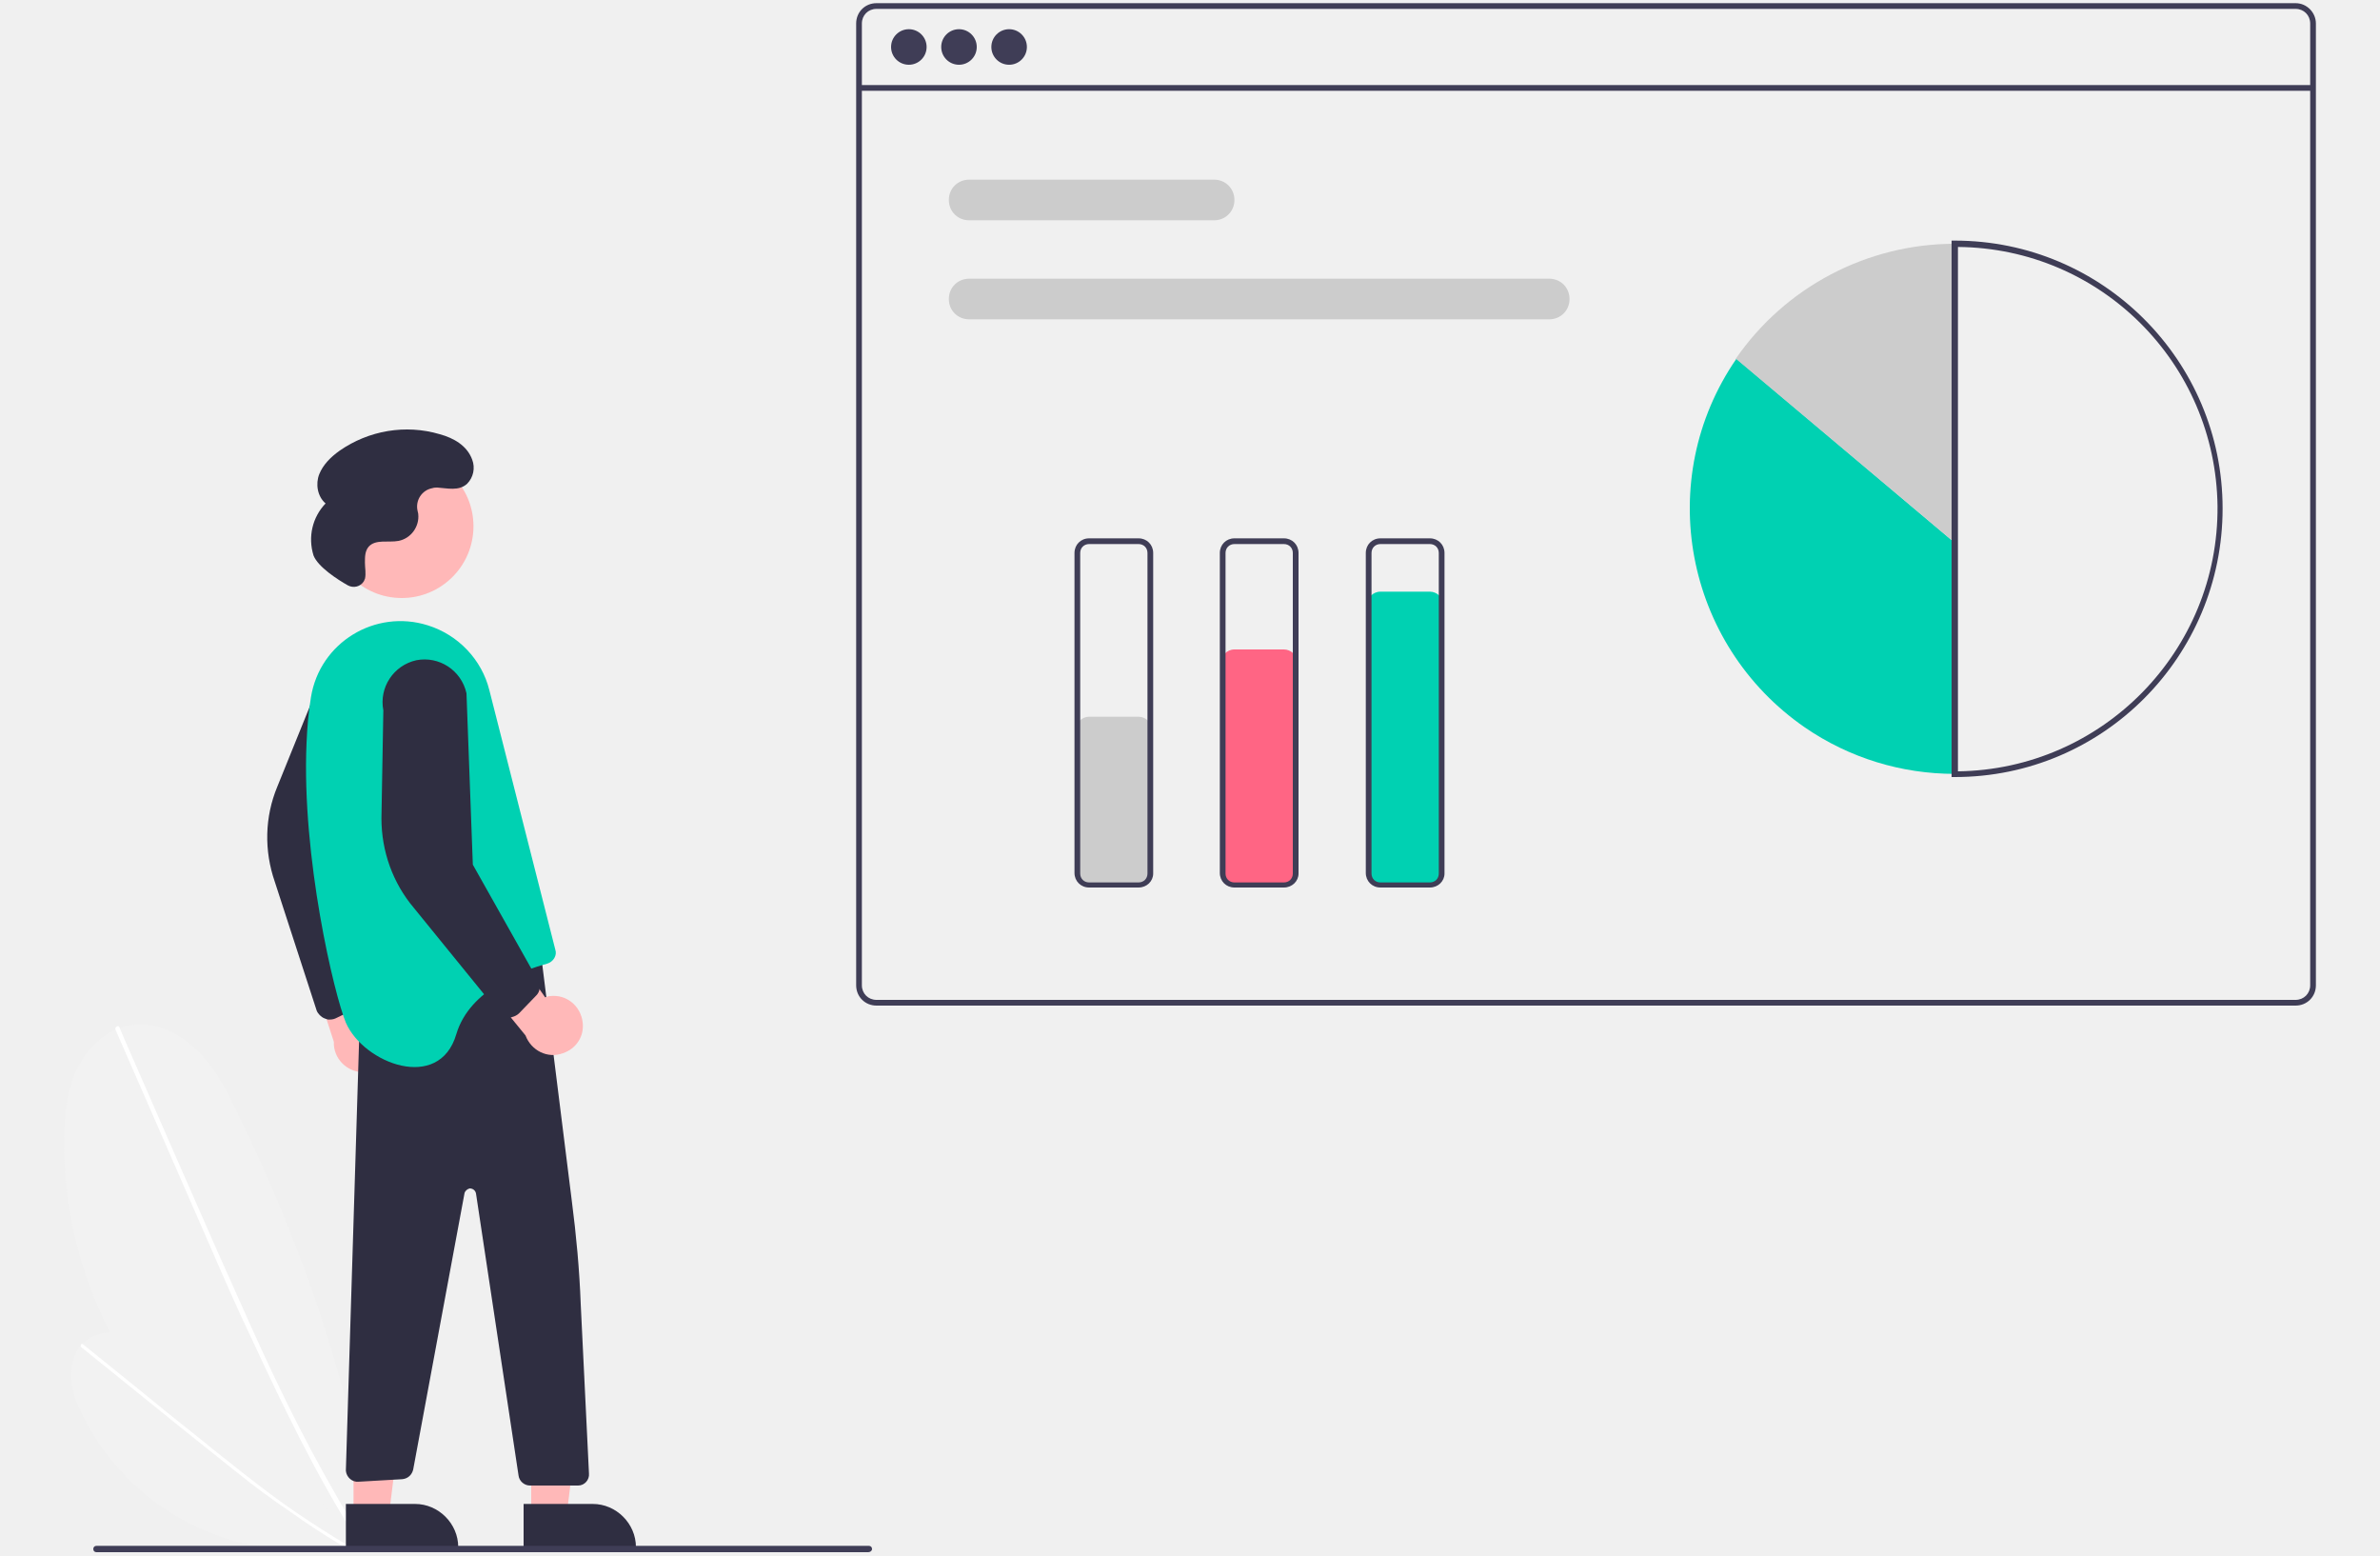
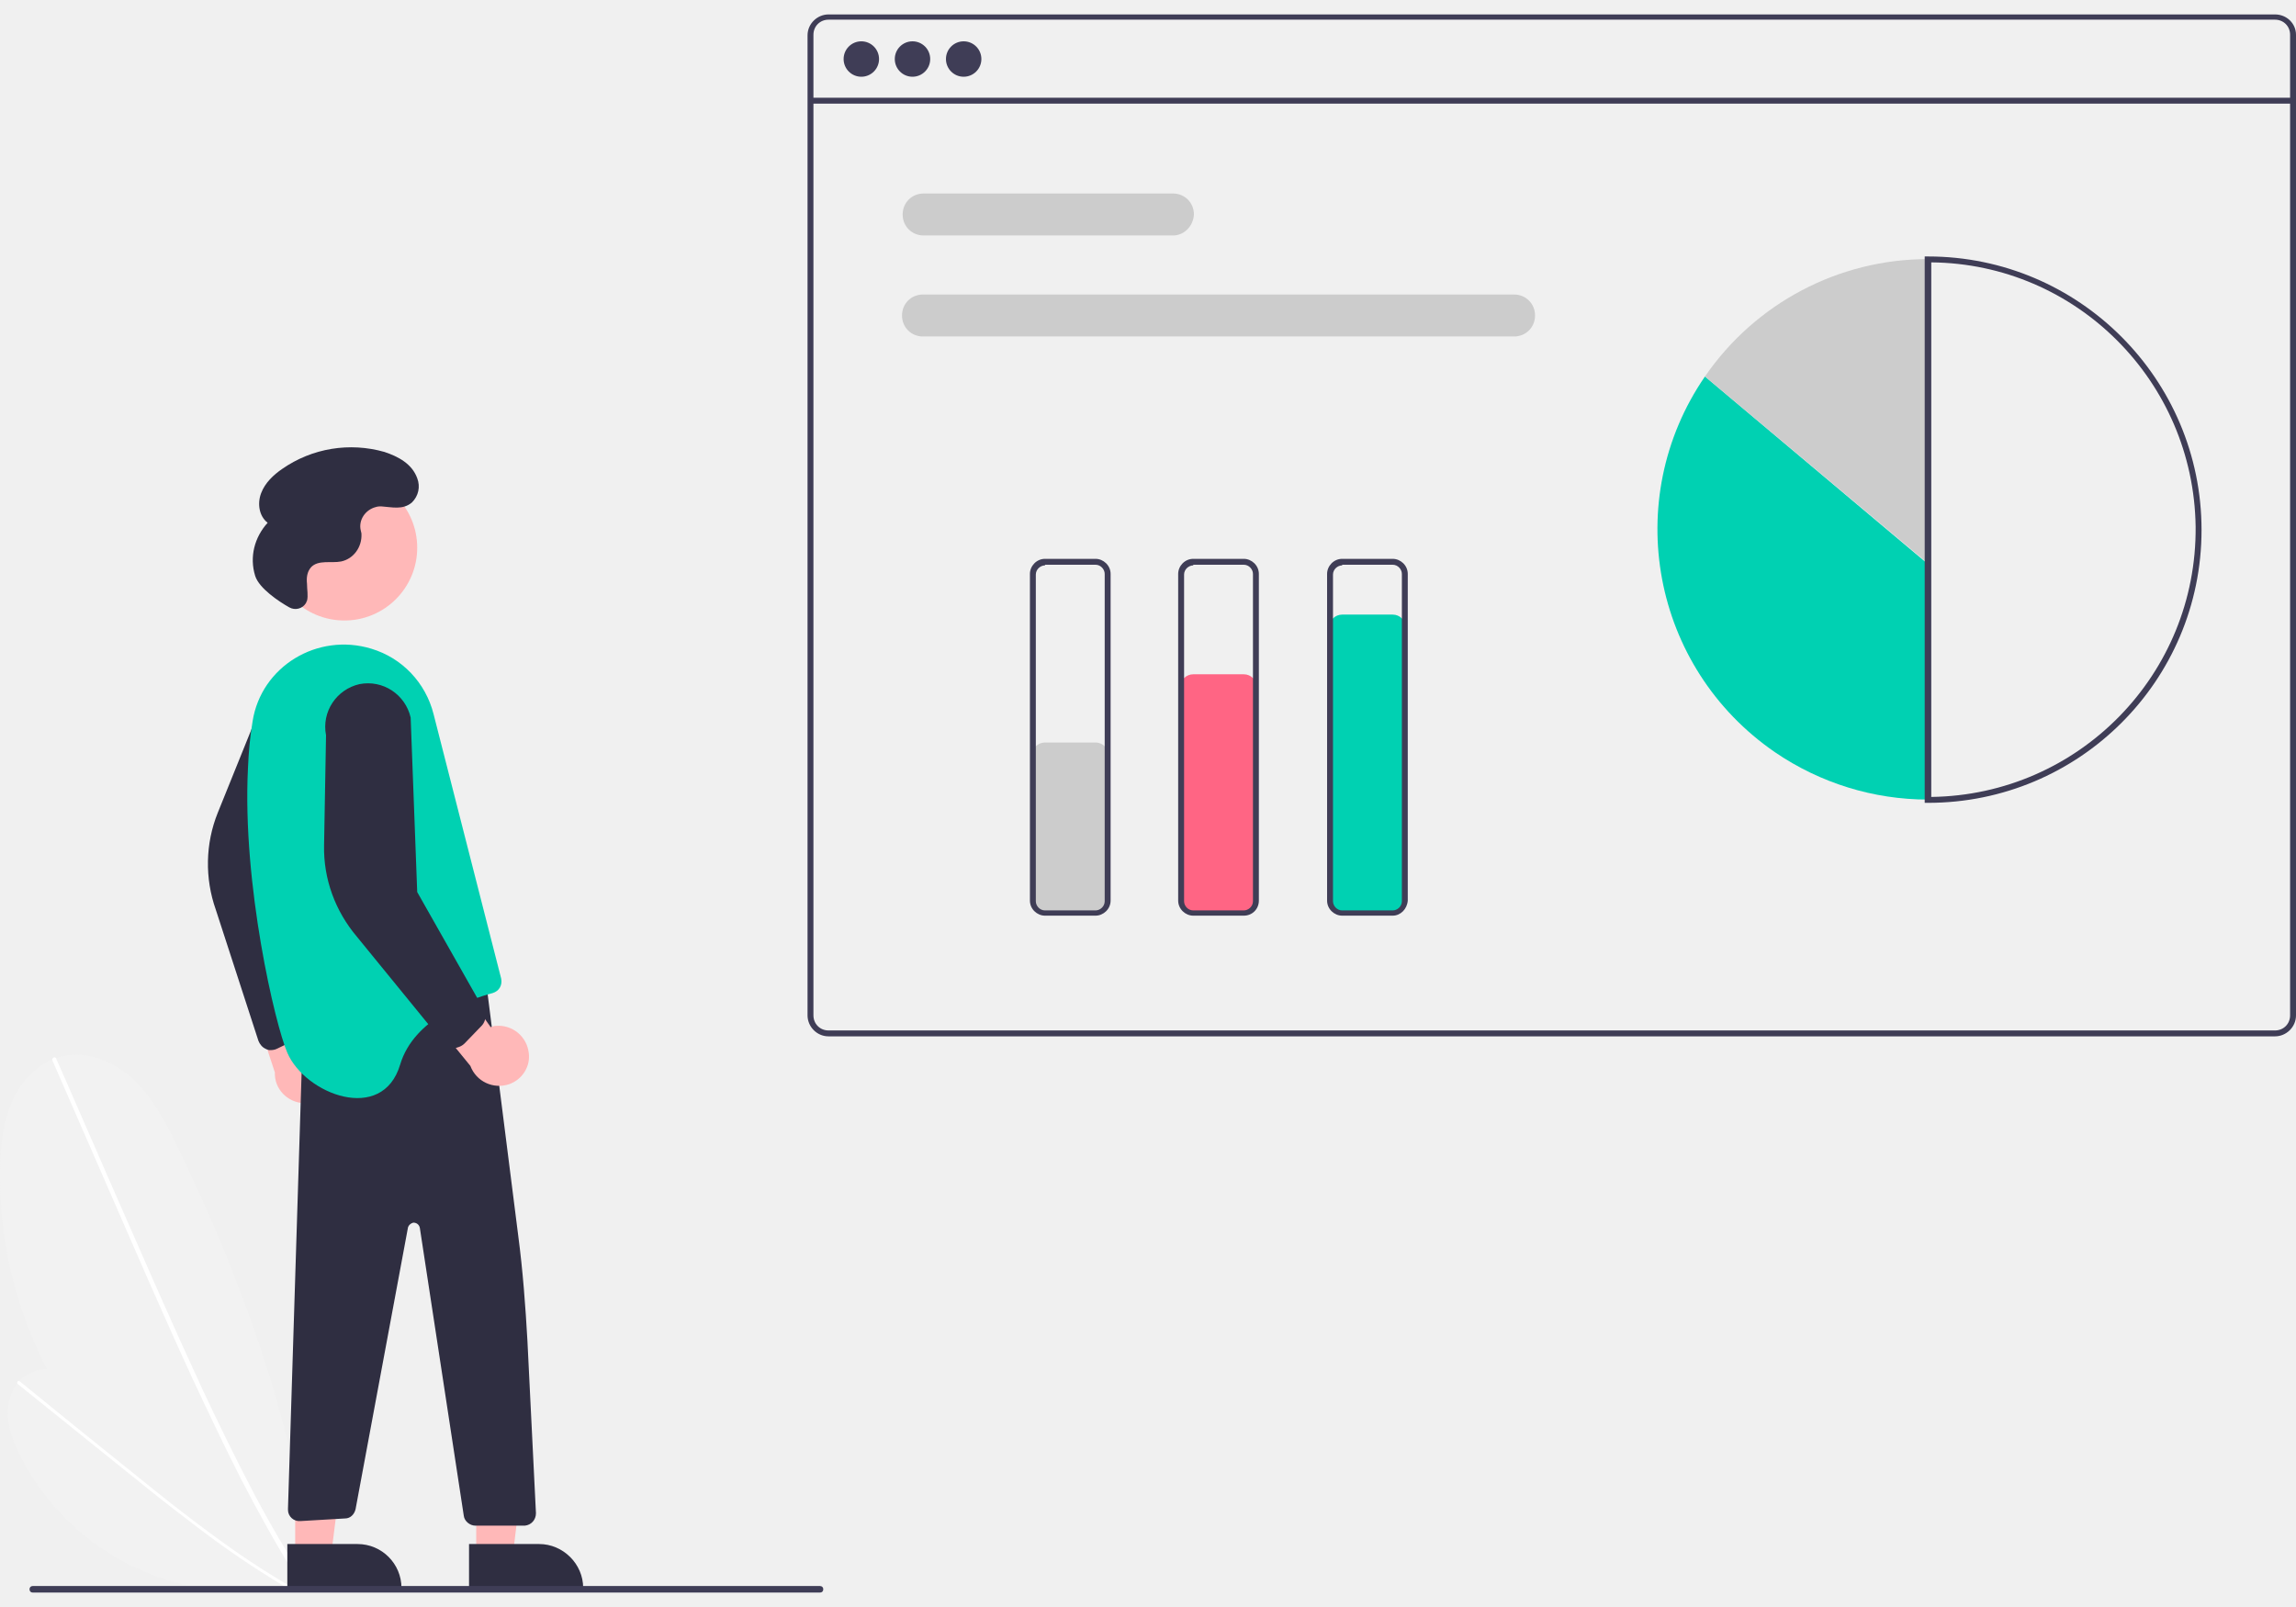
- <svg xmlns="http://www.w3.org/2000/svg" version="1.1" id="ed352ff4-7a14-4498-84af-0dc7b5b1bcd0" x="0px" y="0px" viewBox="0 0 375 245" style="enable-background:new 0 0 375 245;" xml:space="preserve">
+ <svg xmlns="http://www.w3.org/2000/svg" version="1.1" id="ed352ff4-7a14-4498-84af-0dc7b5b1bcd0" x="0px" y="0px" viewBox="0 0 350 245" style="enable-background:new 0 0 350 245;" xml:space="preserve">
  <style type="text/css">
	.st0{fill:#F2F2F2;}
	.st1{fill:#FFFFFF;}
	.st2{fill:#3F3D56;}
	.st3{fill:#CCCCCC;}
	.st4{fill:#00D1B2;}
	.st5{fill:#FF6584;}
	.st6{fill:#FFB8B8;}
	.st7{fill:#2F2E41;}
</style>
  <g>
-     <path class="st0" d="M58.8,243.1c-29-7.6-49.1-34-48.7-64c0.1-3.6,0.4-7.3,2-10.6c1.5-3.3,4.4-6.1,7.9-6.9c3.9-0.9,8,0.9,10.8,3.6   c2.9,2.7,4.8,6.3,6.5,9.9C47.8,196.5,55.8,219.5,58.8,243.1L58.8,243.1z" />
-     <path class="st1" d="M18.2,162.2l7.3,16.7l7.3,16.7c2.3,5.3,4.6,10.6,7.1,15.8c2.4,5.2,4.9,10.4,7.5,15.5   c2.6,5.1,5.4,10.1,8.4,14.9c0.4,0.6,0.8,1.2,1.1,1.8c0.3,0.4,0.9,0,0.7-0.4c-3.1-4.8-5.9-9.8-8.6-14.8c-2.7-5.1-5.2-10.2-7.6-15.4   c-2.4-5.2-4.7-10.5-7.1-15.8c-2.4-5.5-4.9-11.1-7.3-16.6l-7.3-16.7l-0.9-2.1C18.7,161.4,18,161.8,18.2,162.2L18.2,162.2z" />
-     <path class="st0" d="M55.7,243.2c-17.1,3.9-34.7-4.4-42.6-20.1c-1-1.9-1.8-3.9-1.9-6.1s0.6-4.4,2.2-5.7c1.8-1.5,4.4-1.7,6.6-1.1   c2.2,0.6,4.2,2,6,3.4C37.4,222,47.8,231.8,55.7,243.2L55.7,243.2z" />
-     <path class="st1" d="M12.8,212.2l8.3,6.7l8.3,6.7c2.6,2.1,5.3,4.2,7.9,6.3c2.6,2.1,5.3,4.1,8.1,6c2.7,1.9,5.5,3.8,8.4,5.5   c0.4,0.2,0.7,0.4,1.1,0.6c0.3,0.1,0.5-0.2,0.2-0.4c-2.9-1.7-5.7-3.5-8.5-5.4c-2.8-1.9-5.4-3.9-8.1-6c-2.7-2.1-5.3-4.2-7.9-6.3   c-2.8-2.2-5.5-4.4-8.3-6.7l-8.3-6.7l-1-0.8C12.8,211.6,12.6,212,12.8,212.2L12.8,212.2z" />
-     <path class="st2" d="M361.7,0.5H138.1c-1.8,0-3.2,1.4-3.2,3.2v151.5c0,1.8,1.4,3.2,3.2,3.2h223.6c1.8,0,3.2-1.4,3.2-3.2V3.7   C364.9,2,363.5,0.5,361.7,0.5z M364,155.2c0,1.3-1,2.3-2.3,2.3H138.1c-1.3,0-2.3-1-2.3-2.3V3.7c0-1.3,1-2.3,2.3-2.3h223.6   c1.3,0,2.3,1,2.3,2.3V155.2z" />
-     <rect x="135.4" y="13.4" class="st2" width="229.1" height="0.9" />
-     <circle class="st2" cx="143.2" cy="7.4" r="2.8" />
-     <circle class="st2" cx="151.1" cy="7.4" r="2.8" />
-     <circle class="st2" cx="159" cy="7.4" r="2.8" />
-     <path class="st3" d="M191.3,34.7h-38.6c-1.8,0-3.2-1.4-3.2-3.2s1.4-3.2,3.2-3.2h38.6c1.8,0,3.2,1.4,3.2,3.2S193.1,34.7,191.3,34.7z   " />
-     <path class="st3" d="M244.1,50.3h-91.4c-1.8,0-3.2-1.4-3.2-3.2s1.4-3.2,3.2-3.2h91.4c1.8,0,3.2,1.4,3.2,3.2S245.9,50.3,244.1,50.3   L244.1,50.3z" />
-     <path class="st4" d="M273.6,56.5c-13.1,19-8.2,45,10.8,58.1c7,4.8,15.2,7.3,23.6,7.3V85.5L273.6,56.5z" />
-     <path class="st3" d="M308,38.4c-13.8,0-26.7,6.8-34.5,18.1L308,85.5V38.4z" />
-     <path class="st2" d="M308,122.4h-0.5V37.9h0.5c23.3,0,42.2,18.9,42.2,42.2S331.4,122.4,308,122.4z M308.5,38.9v82.6   c22.8-0.3,41.1-19,40.9-41.8C349.1,57.2,331,39.1,308.5,38.9z" />
-     <path class="st3" d="M179.4,139.6h-7.8c-1.1,0-2.1-0.9-2.1-2.1v-22.5c0-1.1,0.9-2.1,2.1-2.1h7.8c1.1,0,2.1,0.9,2.1,2.1v22.5   C181.4,138.7,180.5,139.6,179.4,139.6z" />
-     <path class="st5" d="M202.3,139.6h-7.8c-1.1,0-2.1-0.9-2.1-2.1v-33.1c0-1.1,0.9-2.1,2.1-2.1h7.8c1.1,0,2.1,0.9,2.1,2.1v33.1   C204.4,138.7,203.5,139.6,202.3,139.6z" />
-     <path class="st4" d="M225.3,139.6h-7.8c-1.1,0-2.1-0.9-2.1-2.1V95.3c0-1.1,0.9-2.1,2.1-2.1h7.8c1.1,0,2.1,0.9,2.1,2.1v42.2   C227.4,138.7,226.4,139.6,225.3,139.6z" />
-     <path class="st2" d="M179.4,139.8h-7.8c-1.3,0-2.3-1-2.3-2.3V87.1c0-1.3,1-2.3,2.3-2.3h7.8c1.3,0,2.3,1,2.3,2.3v50.5   C181.7,138.8,180.7,139.8,179.4,139.8z M171.6,85.7c-0.8,0-1.4,0.6-1.4,1.4v50.5c0,0.8,0.6,1.4,1.4,1.4h7.8c0.8,0,1.4-0.6,1.4-1.4   V87.1c0-0.8-0.6-1.4-1.4-1.4H171.6z" />
-     <path class="st2" d="M202.3,139.8h-7.8c-1.3,0-2.3-1-2.3-2.3V87.1c0-1.3,1-2.3,2.3-2.3h7.8c1.3,0,2.3,1,2.3,2.3v50.5   C204.6,138.8,203.6,139.8,202.3,139.8z M194.5,85.7c-0.8,0-1.4,0.6-1.4,1.4v50.5c0,0.8,0.6,1.4,1.4,1.4h7.8c0.8,0,1.4-0.6,1.4-1.4   V87.1c0-0.8-0.6-1.4-1.4-1.4H194.5z" />
-     <path class="st2" d="M225.3,139.8h-7.8c-1.3,0-2.3-1-2.3-2.3V87.1c0-1.3,1-2.3,2.3-2.3h7.8c1.3,0,2.3,1,2.3,2.3v50.5   C227.6,138.8,226.6,139.8,225.3,139.8z M217.5,85.7c-0.8,0-1.4,0.6-1.4,1.4v50.5c0,0.8,0.6,1.4,1.4,1.4h7.8c0.8,0,1.4-0.6,1.4-1.4   V87.1c0-0.8-0.6-1.4-1.4-1.4H217.5z" />
-     <path class="st6" d="M61.7,165.3c0.7-2.5-0.8-5-3.2-5.7c-0.3-0.1-0.5-0.1-0.8-0.1l-3.9-15.9l-5.8,6.3l4.6,14.2   c-0.1,2.6,2,4.7,4.5,4.8C59.3,168.8,61.2,167.4,61.7,165.3L61.7,165.3z" />
-     <path class="st7" d="M51.1,160.4c-0.5-0.2-1-0.7-1.2-1.2l-6.6-20.3c-1.7-4.9-1.6-10.2,0.4-15l6.4-15.8c0.6-3.6,4-6.1,7.7-5.5   c3.6,0.6,6.1,4,5.5,7.7c0,0,0,0,0,0l-8.8,25.5l3.1,20.8c0.1,0.9-0.4,1.7-1.2,2.1l-3.5,1.7c-0.4,0.2-0.8,0.2-1.2,0.2   C51.4,160.5,51.3,160.5,51.1,160.4z" />
-     <polygon class="st6" points="83.7,238.5 89.3,238.5 92,216.8 83.7,216.8  " />
-     <path class="st7" d="M100.2,243.7l-17.7,0l0,0l0-6.8l0,0l10.9,0C97.1,236.9,100.2,240,100.2,243.7L100.2,243.7L100.2,243.7z" />
-     <polygon class="st6" points="55.7,238.5 61.3,238.5 64,216.8 55.7,216.8  " />
-     <path class="st7" d="M72.2,243.7l-17.7,0l0,0l0-6.8l0,0l10.9,0C69.1,236.9,72.2,240,72.2,243.7L72.2,243.7L72.2,243.7z" />
-     <path class="st7" d="M85.2,150l4.9,39.2c0.7,5.4,1.2,10.8,1.4,16.2l1.3,26.7c0.1,1-0.7,1.9-1.7,1.9c0,0-0.1,0-0.1,0h-7.5   c-0.9,0-1.7-0.7-1.8-1.6L75,188c-0.1-0.5-0.5-0.8-1-0.8c-0.4,0.1-0.7,0.4-0.8,0.7l-8.1,43.6c-0.2,0.8-0.8,1.4-1.7,1.5l-6.9,0.4   c-1,0.1-1.9-0.7-2-1.7c0-0.1,0-0.1,0-0.2l2.2-71.4L85.2,150z" />
-     <circle class="st6" cx="63.3" cy="82.9" r="11.3" />
-     <path class="st4" d="M54.5,161.1c2.8,6.4,14.7,11,17.4,1.8c2.1-7.1,10.6-10.1,14.3-11.1c1-0.3,1.6-1.3,1.3-2.2l-10.4-40.9   c-1.2-4.8-4.9-8.7-9.7-10.2c-8.3-2.6-17,2.7-18.4,11.3c-0.4,2.4-0.6,4.8-0.7,7.2C47.5,135.1,52.7,156.8,54.5,161.1z" />
-     <path class="st6" d="M91.8,161c-0.3-2.5-2.5-4.4-5.1-4.1c-0.3,0-0.5,0.1-0.8,0.2l-9.4-13.4l-3.1,7.9l9.4,11.5   c0.9,2.4,3.5,3.7,5.9,2.8C90.8,165.2,92.1,163.2,91.8,161L91.8,161z" />
-     <path class="st7" d="M80.2,160.3c-0.6,0-1.1-0.3-1.5-0.7L65.2,143c-3.3-3.9-5.1-8.9-5.1-14.1l0.3-17c-0.7-3.6,1.6-7.1,5.2-7.9   c3.6-0.7,7.1,1.6,7.9,5.2c0,0,0,0,0,0l1,27l10.3,18.3c0.4,0.8,0.3,1.7-0.3,2.3l-2.7,2.8c-0.3,0.3-0.7,0.5-1.1,0.6   C80.5,160.3,80.4,160.3,80.2,160.3z" />
-     <path class="st7" d="M54.8,92.2c0.9,0.5,2,0.2,2.5-0.6c0.1-0.1,0.1-0.3,0.2-0.4l0,0c0.2-0.9,0-1.7,0-2.6s0-1.8,0.6-2.5   c1.1-1.2,3.1-0.6,4.7-0.9c2-0.4,3.3-2.3,3.1-4.2c0-0.2-0.1-0.4-0.1-0.5c-0.4-1.7,0.7-3.3,2.3-3.6c0.3-0.1,0.6-0.1,0.8-0.1   c1.6,0.1,3.4,0.6,4.7-0.6c1-1,1.3-2.5,0.8-3.8c-0.8-2.2-2.9-3.4-5.1-4c-5.4-1.6-11.2-0.6-15.8,2.6c-1.4,1-2.6,2.2-3.2,3.7   s-0.3,3.5,1,4.6c-2.1,2.2-2.8,5.3-1.9,8.2C50.1,89.3,53.2,91.3,54.8,92.2z" />
-     <path class="st2" d="M136.8,244.5H15.2c-0.3,0-0.5-0.2-0.5-0.5s0.2-0.5,0.5-0.5h121.7c0.3,0,0.5,0.2,0.5,0.5   S137.1,244.5,136.8,244.5z" />
+     <path class="st0" d="M48,241.5C19.4,234-0.4,207.9,0,178.3c0.1-3.6,0.4-7.2,1.9-10.5s4.3-6.1,7.8-6.8c3.8-0.8,7.8,0.9,10.7,3.6   c2.8,2.7,4.7,6.2,6.4,9.7C37.2,195.5,45.1,218.2,48,241.5L48,241.5z" />
+     <path class="st1" d="M8,161.7l7.2,16.5l7.2,16.5c2.3,5.2,4.6,10.4,7,15.6c2.4,5.1,4.8,10.2,7.4,15.3c2.6,5,5.3,9.9,8.3,14.7   c0.4,0.6,0.7,1.2,1.1,1.8c0.3,0.4,0.9,0,0.7-0.4c-3-4.7-5.9-9.6-8.5-14.6c-2.6-5-5.1-10.1-7.5-15.2c-2.4-5.2-4.7-10.3-7-15.5   c-2.4-5.5-4.8-10.9-7.2-16.4l-7.2-16.5l-0.9-2C8.5,160.9,7.8,161.3,8,161.7L8,161.7z" />
+     <path class="st0" d="M45,241.6c-16.9,3.9-34.2-4.3-42-19.8c-0.9-1.9-1.7-3.9-1.8-6c-0.1-2.1,0.6-4.3,2.2-5.7c1.8-1.5,4.3-1.7,6.5-1   c2.2,0.6,4.1,2,6,3.3C27,220.6,37.2,230.3,45,241.6L45,241.6z" />
+     <path class="st1" d="M2.7,211l8.2,6.6l8.2,6.6c2.6,2.1,5.2,4.2,7.8,6.2c2.6,2,5.2,4,7.9,5.9c2.7,1.9,5.5,3.7,8.3,5.4   c0.4,0.2,0.7,0.4,1.1,0.6c0.2,0.1,0.5-0.2,0.2-0.4c-2.9-1.6-5.6-3.4-8.4-5.3c-2.7-1.9-5.4-3.9-8-5.9c-2.6-2-5.2-4.1-7.8-6.2   c-2.7-2.2-5.5-4.4-8.2-6.6L4,211.4l-1-0.8C2.7,210.4,2.5,210.8,2.7,211L2.7,211z" />
+     <path class="st2" d="M346.8,2.2H126.3c-1.7,0-3.2,1.4-3.2,3.2v149.4c0,1.7,1.4,3.2,3.2,3.2h220.5c1.7,0,3.2-1.4,3.2-3.2V5.3   C350,3.6,348.6,2.2,346.8,2.2z M349.1,154.8c0,1.3-1,2.3-2.3,2.3H126.3c-1.3,0-2.3-1-2.3-2.3V5.3c0-1.3,1-2.3,2.3-2.3h220.5   c1.3,0,2.3,1,2.3,2.3V154.8z" />
+     <rect x="123.6" y="14.9" class="st2" width="226" height="0.9" />
+     <circle class="st2" cx="131.3" cy="9" r="2.7" />
+     <circle class="st2" cx="139.1" cy="9" r="2.7" />
+     <circle class="st2" cx="146.9" cy="9" r="2.7" />
+     <path class="st3" d="M178.8,35.9h-38c-1.8,0-3.2-1.4-3.2-3.2c0-1.8,1.4-3.2,3.2-3.2h38c1.8,0,3.2,1.4,3.2,3.2   C181.9,34.5,180.5,35.9,178.8,35.9z" />
+     <path class="st3" d="M230.8,51.3h-90.1c-1.8,0-3.2-1.4-3.2-3.2c0-1.8,1.4-3.2,3.2-3.2h90.1c1.8,0,3.2,1.4,3.2,3.2   C234,49.9,232.6,51.3,230.8,51.3L230.8,51.3z" />
+     <path class="st4" d="M259.9,57.4c-12.9,18.8-8.1,44.4,10.7,57.3c6.9,4.7,15,7.2,23.3,7.2V86L259.9,57.4z" />
+     <path class="st3" d="M293.9,39.5c-13.6,0-26.3,6.7-34,17.9l34,28.5V39.5z" />
+     <path class="st2" d="M293.9,122.4h-0.5V39.1h0.5c23,0,41.7,18.7,41.7,41.7S316.9,122.4,293.9,122.4z M294.4,40v81.5   c22.5-0.3,40.5-18.7,40.3-41.2C334.4,58.1,316.5,40.2,294.4,40z" />
+     <path class="st3" d="M167,139.4h-7.7c-1.1,0-2-0.9-2-2v-22.2c0-1.1,0.9-2,2-2h7.7c1.1,0,2,0.9,2,2v22.2   C169,138.5,168.1,139.4,167,139.4z" />
+     <path class="st5" d="M189.6,139.4h-7.7c-1.1,0-2-0.9-2-2v-32.6c0-1.1,0.9-2,2-2h7.7c1.1,0,2,0.9,2,2v32.6   C191.7,138.5,190.8,139.4,189.6,139.4z" />
+     <path class="st4" d="M212.3,139.4h-7.7c-1.1,0-2-0.9-2-2V95.7c0-1.1,0.9-2,2-2h7.7c1.1,0,2,0.9,2,2v41.7   C214.3,138.5,213.4,139.4,212.3,139.4z" />
+     <path class="st2" d="M167,139.6h-7.7c-1.2,0-2.3-1-2.3-2.3V87.5c0-1.2,1-2.3,2.3-2.3h7.7c1.2,0,2.3,1,2.3,2.3v49.8   C169.3,138.6,168.2,139.6,167,139.6z M159.3,86.2c-0.7,0-1.4,0.6-1.4,1.4v49.8c0,0.7,0.6,1.4,1.4,1.4h7.7c0.7,0,1.4-0.6,1.4-1.4   V87.5c0-0.7-0.6-1.4-1.4-1.4H159.3z" />
+     <path class="st2" d="M189.6,139.6h-7.7c-1.2,0-2.3-1-2.3-2.3V87.5c0-1.2,1-2.3,2.3-2.3h7.7c1.2,0,2.3,1,2.3,2.3v49.8   C191.9,138.6,190.9,139.6,189.6,139.6z M181.9,86.2c-0.7,0-1.4,0.6-1.4,1.4v49.8c0,0.7,0.6,1.4,1.4,1.4h7.7c0.7,0,1.4-0.6,1.4-1.4   V87.5c0-0.7-0.6-1.4-1.4-1.4H181.9z" />
+     <path class="st2" d="M212.3,139.6h-7.7c-1.2,0-2.3-1-2.3-2.3V87.5c0-1.2,1-2.3,2.3-2.3h7.7c1.2,0,2.3,1,2.3,2.3v49.8   C214.5,138.6,213.5,139.6,212.3,139.6z M204.6,86.2c-0.7,0-1.4,0.6-1.4,1.4v49.8c0,0.7,0.6,1.4,1.4,1.4h7.7c0.7,0,1.4-0.6,1.4-1.4   V87.5c0-0.7-0.6-1.4-1.4-1.4H204.6z" />
+     <path class="st6" d="M50.9,164.7c0.7-2.4-0.8-4.9-3.2-5.6c-0.3-0.1-0.5-0.1-0.8-0.1L43,143.3l-5.7,6.2l4.6,14   c-0.1,2.5,1.9,4.6,4.5,4.7C48.5,168.2,50.4,166.8,50.9,164.7L50.9,164.7z" />
+     <path class="st7" d="M40.5,159.9c-0.5-0.2-0.9-0.7-1.1-1.2l-6.5-20c-1.7-4.8-1.6-10.1,0.3-14.8l6.3-15.6c0.6-3.6,4-6,7.6-5.4   c3.6,0.6,6,4,5.4,7.6c0,0,0,0,0,0l-8.6,25.2l3,20.5c0.1,0.9-0.4,1.7-1.2,2l-3.5,1.7c-0.4,0.2-0.8,0.2-1.2,0.2   C40.8,160,40.6,160,40.5,159.9z" />
+     <polygon class="st6" points="72.6,236.9 78.2,236.9 80.8,215.5 72.6,215.5  " />
+     <path class="st7" d="M88.9,242.1l-17.4,0l0,0l0-6.7l0,0l10.7,0C85.8,235.4,88.9,238.4,88.9,242.1L88.9,242.1L88.9,242.1z" />
+     <polygon class="st6" points="45,236.9 50.5,236.9 53.2,215.5 45,215.5  " />
+     <path class="st7" d="M61.2,242.1l-17.4,0l0,0l0-6.7l0,0l10.7,0C58.2,235.4,61.2,238.4,61.2,242.1L61.2,242.1L61.2,242.1z" />
+     <path class="st7" d="M74.1,149.7l4.9,38.7c0.7,5.3,1.1,10.7,1.4,16l1.3,26.3c0,1-0.7,1.8-1.7,1.9c0,0-0.1,0-0.1,0h-7.4   c-0.9,0-1.7-0.7-1.8-1.5l-6.7-43.9c-0.1-0.5-0.5-0.8-1-0.8c-0.4,0.1-0.7,0.4-0.8,0.7l-8,43c-0.2,0.8-0.8,1.4-1.6,1.4l-6.8,0.4   c-1,0.1-1.9-0.7-1.9-1.7c0-0.1,0-0.1,0-0.2l2.2-70.4L74.1,149.7z" />
+     <circle class="st6" cx="52.5" cy="83.5" r="11.1" />
+     <path class="st4" d="M43.8,160.5c2.7,6.3,14.5,10.9,17.2,1.8c2.1-7,10.4-9.9,14.1-10.9c1-0.3,1.5-1.2,1.3-2.2l-10.3-40.3   c-1.2-4.8-4.8-8.6-9.5-10c-8.2-2.5-16.8,2.7-18.1,11.1c-0.4,2.4-0.6,4.7-0.7,7.1C36.9,134.9,42,156.4,43.8,160.5z" />
+     <path class="st6" d="M80.6,160.5c-0.3-2.5-2.5-4.3-5-4.1c-0.3,0-0.5,0.1-0.8,0.2l-9.3-13.3l-3.1,7.8l9.3,11.4   c0.9,2.4,3.5,3.6,5.9,2.8C79.6,164.6,80.9,162.6,80.6,160.5L80.6,160.5z" />
+     <path class="st7" d="M69.2,159.8c-0.6,0-1.1-0.3-1.5-0.7l-13.3-16.3c-3.3-3.9-5.1-8.8-5-13.9l0.3-16.8c-0.7-3.6,1.6-7,5.1-7.8   c3.6-0.7,7,1.6,7.8,5.1c0,0,0,0,0,0l1,26.6l10.2,18c0.4,0.8,0.2,1.7-0.3,2.3l-2.7,2.8c-0.3,0.3-0.7,0.5-1.1,0.6   C69.5,159.8,69.3,159.8,69.2,159.8z" />
+     <path class="st7" d="M44.1,92.6c0.9,0.5,2,0.2,2.5-0.6c0.1-0.1,0.1-0.3,0.2-0.4l0,0c0.2-0.8,0-1.7,0-2.6c-0.1-0.9,0-1.8,0.6-2.5   c1.1-1.2,3.1-0.6,4.6-0.9c1.9-0.4,3.2-2.2,3.1-4.2c0-0.2-0.1-0.4-0.1-0.5c-0.4-1.6,0.7-3.2,2.3-3.6c0.3-0.1,0.6-0.1,0.8-0.1   c1.6,0.1,3.3,0.6,4.7-0.6c1-1,1.3-2.4,0.8-3.7c-0.8-2.2-2.9-3.3-5-4c-5.3-1.5-11-0.6-15.6,2.6c-1.3,0.9-2.6,2.1-3.2,3.7   s-0.3,3.5,1,4.5c-2,2.2-2.8,5.2-1.9,8.1C39.5,89.7,42.5,91.7,44.1,92.6z" />
+     <path class="st2" d="M125,242.8H5c-0.3,0-0.5-0.2-0.5-0.5c0-0.3,0.2-0.5,0.5-0.5h120c0.3,0,0.5,0.2,0.5,0.5   C125.5,242.6,125.3,242.8,125,242.8z" />
  </g>
</svg>
